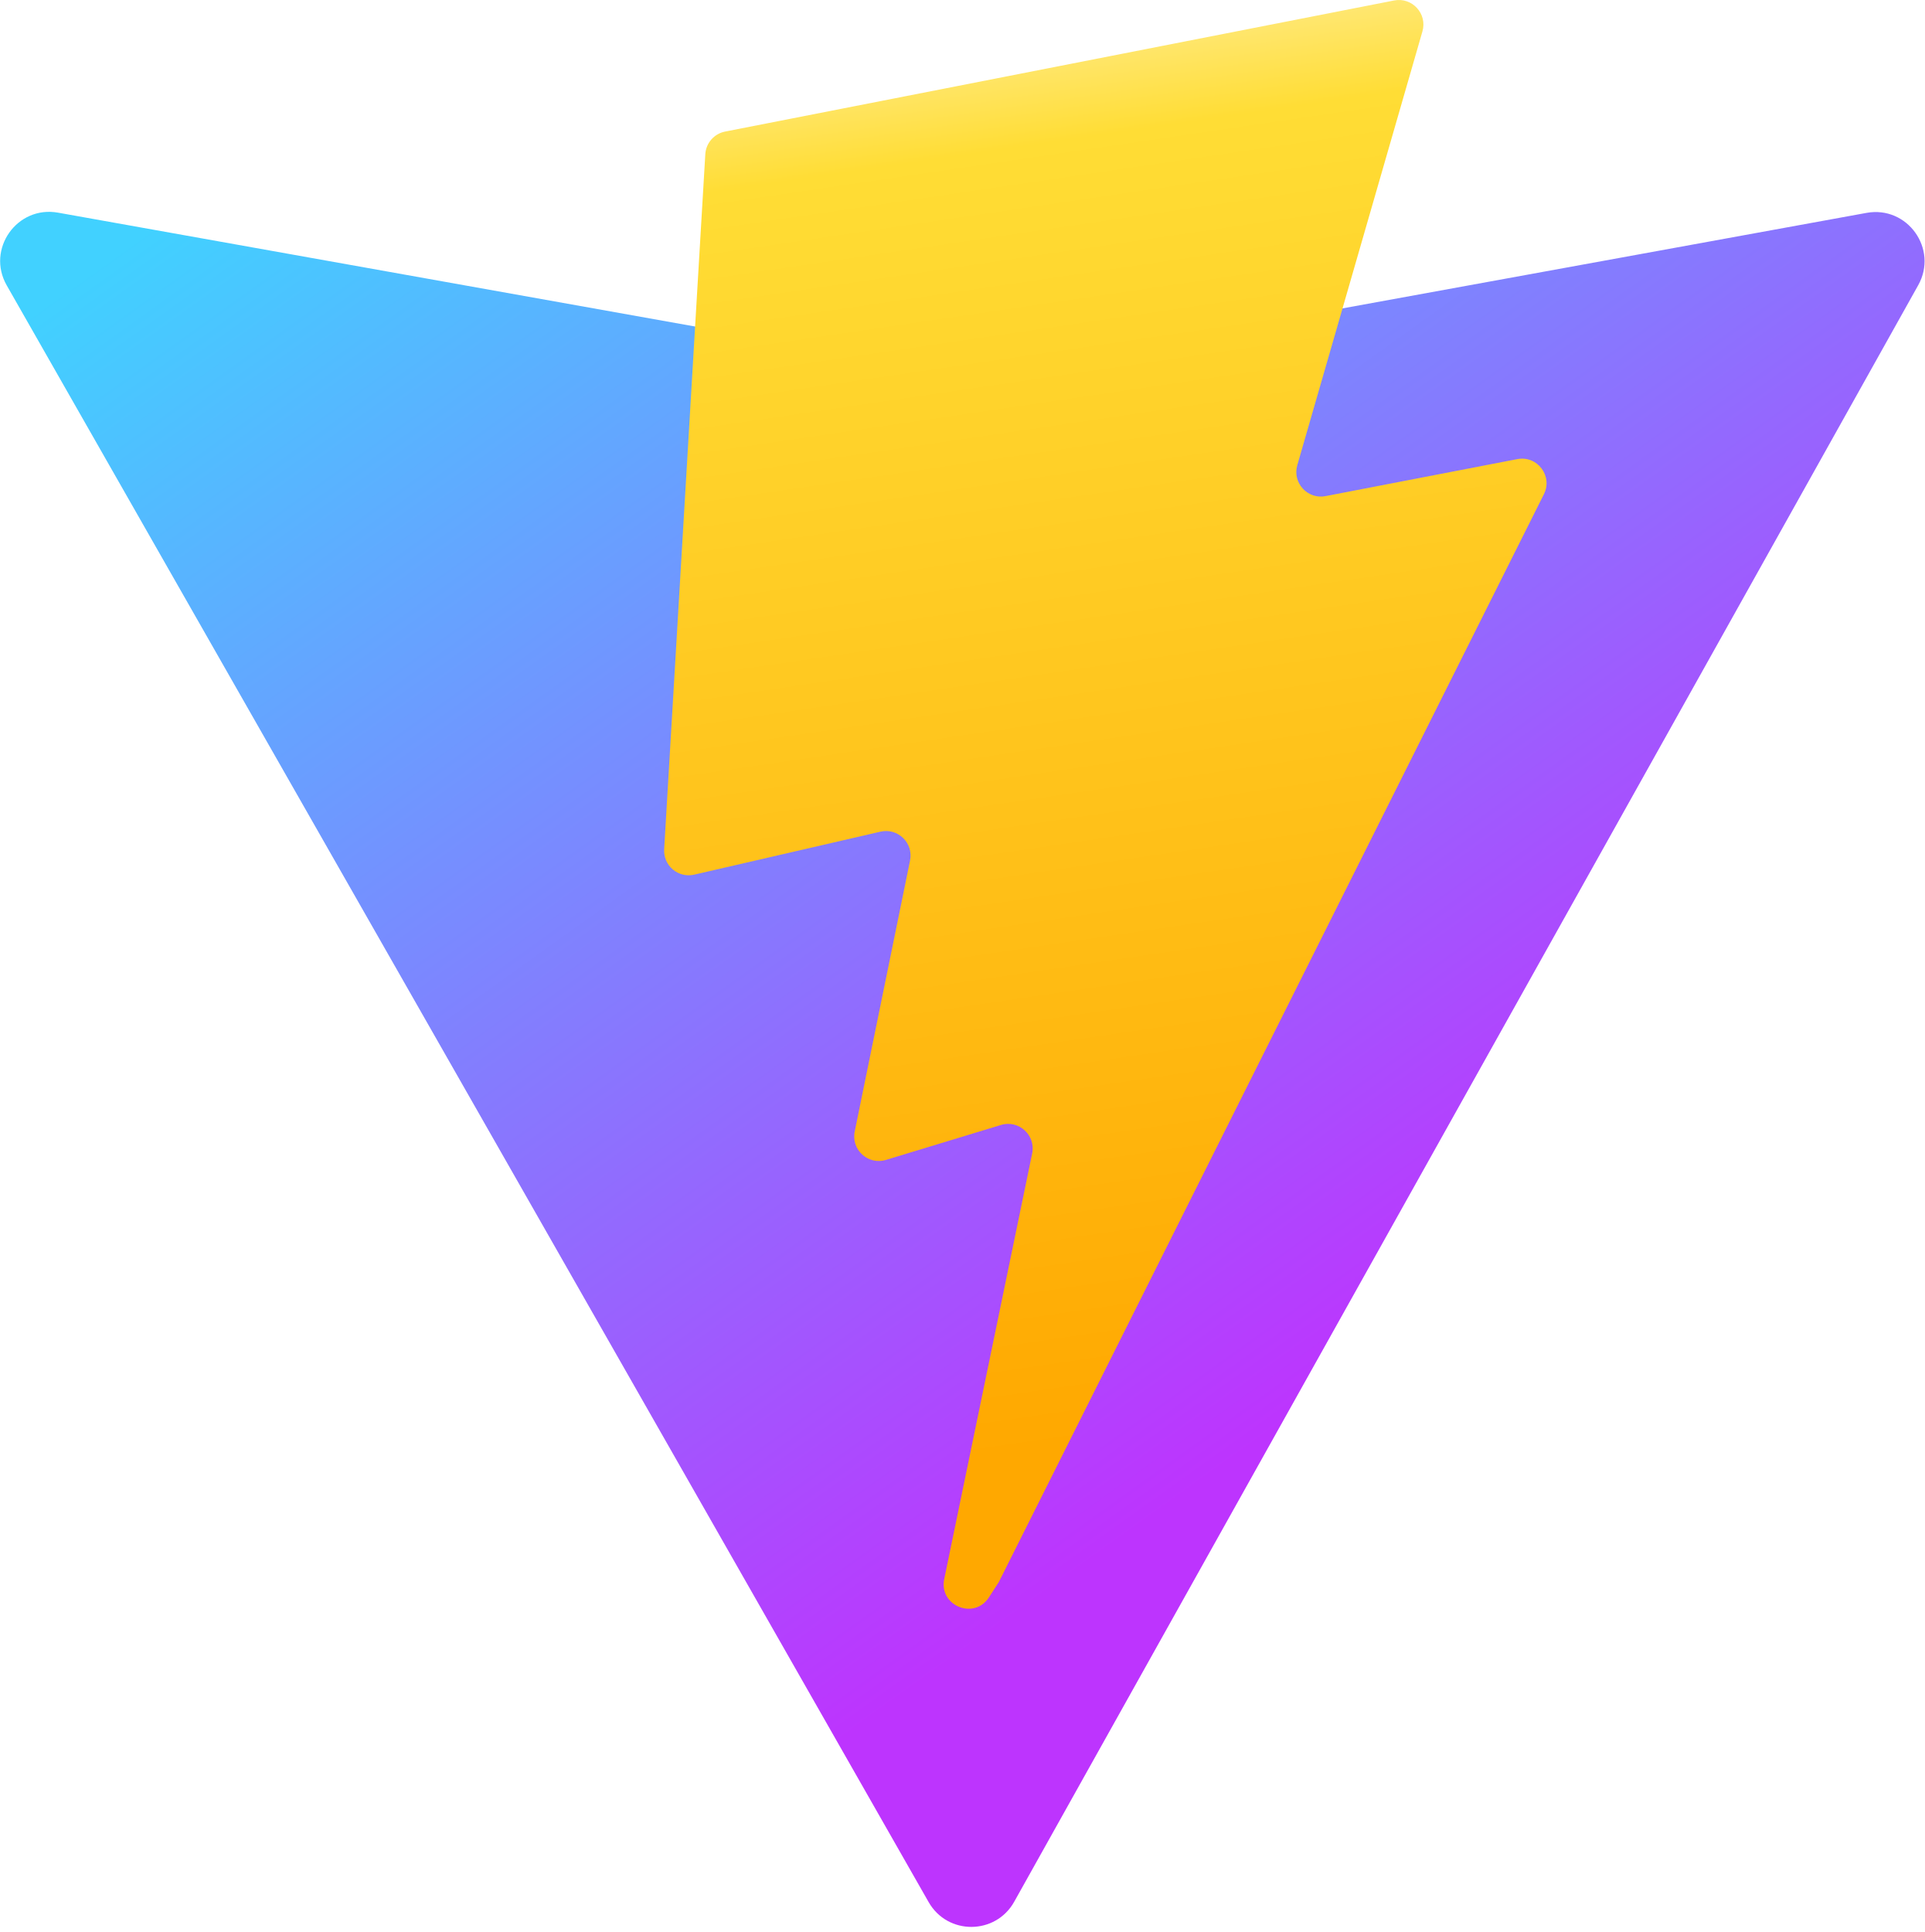
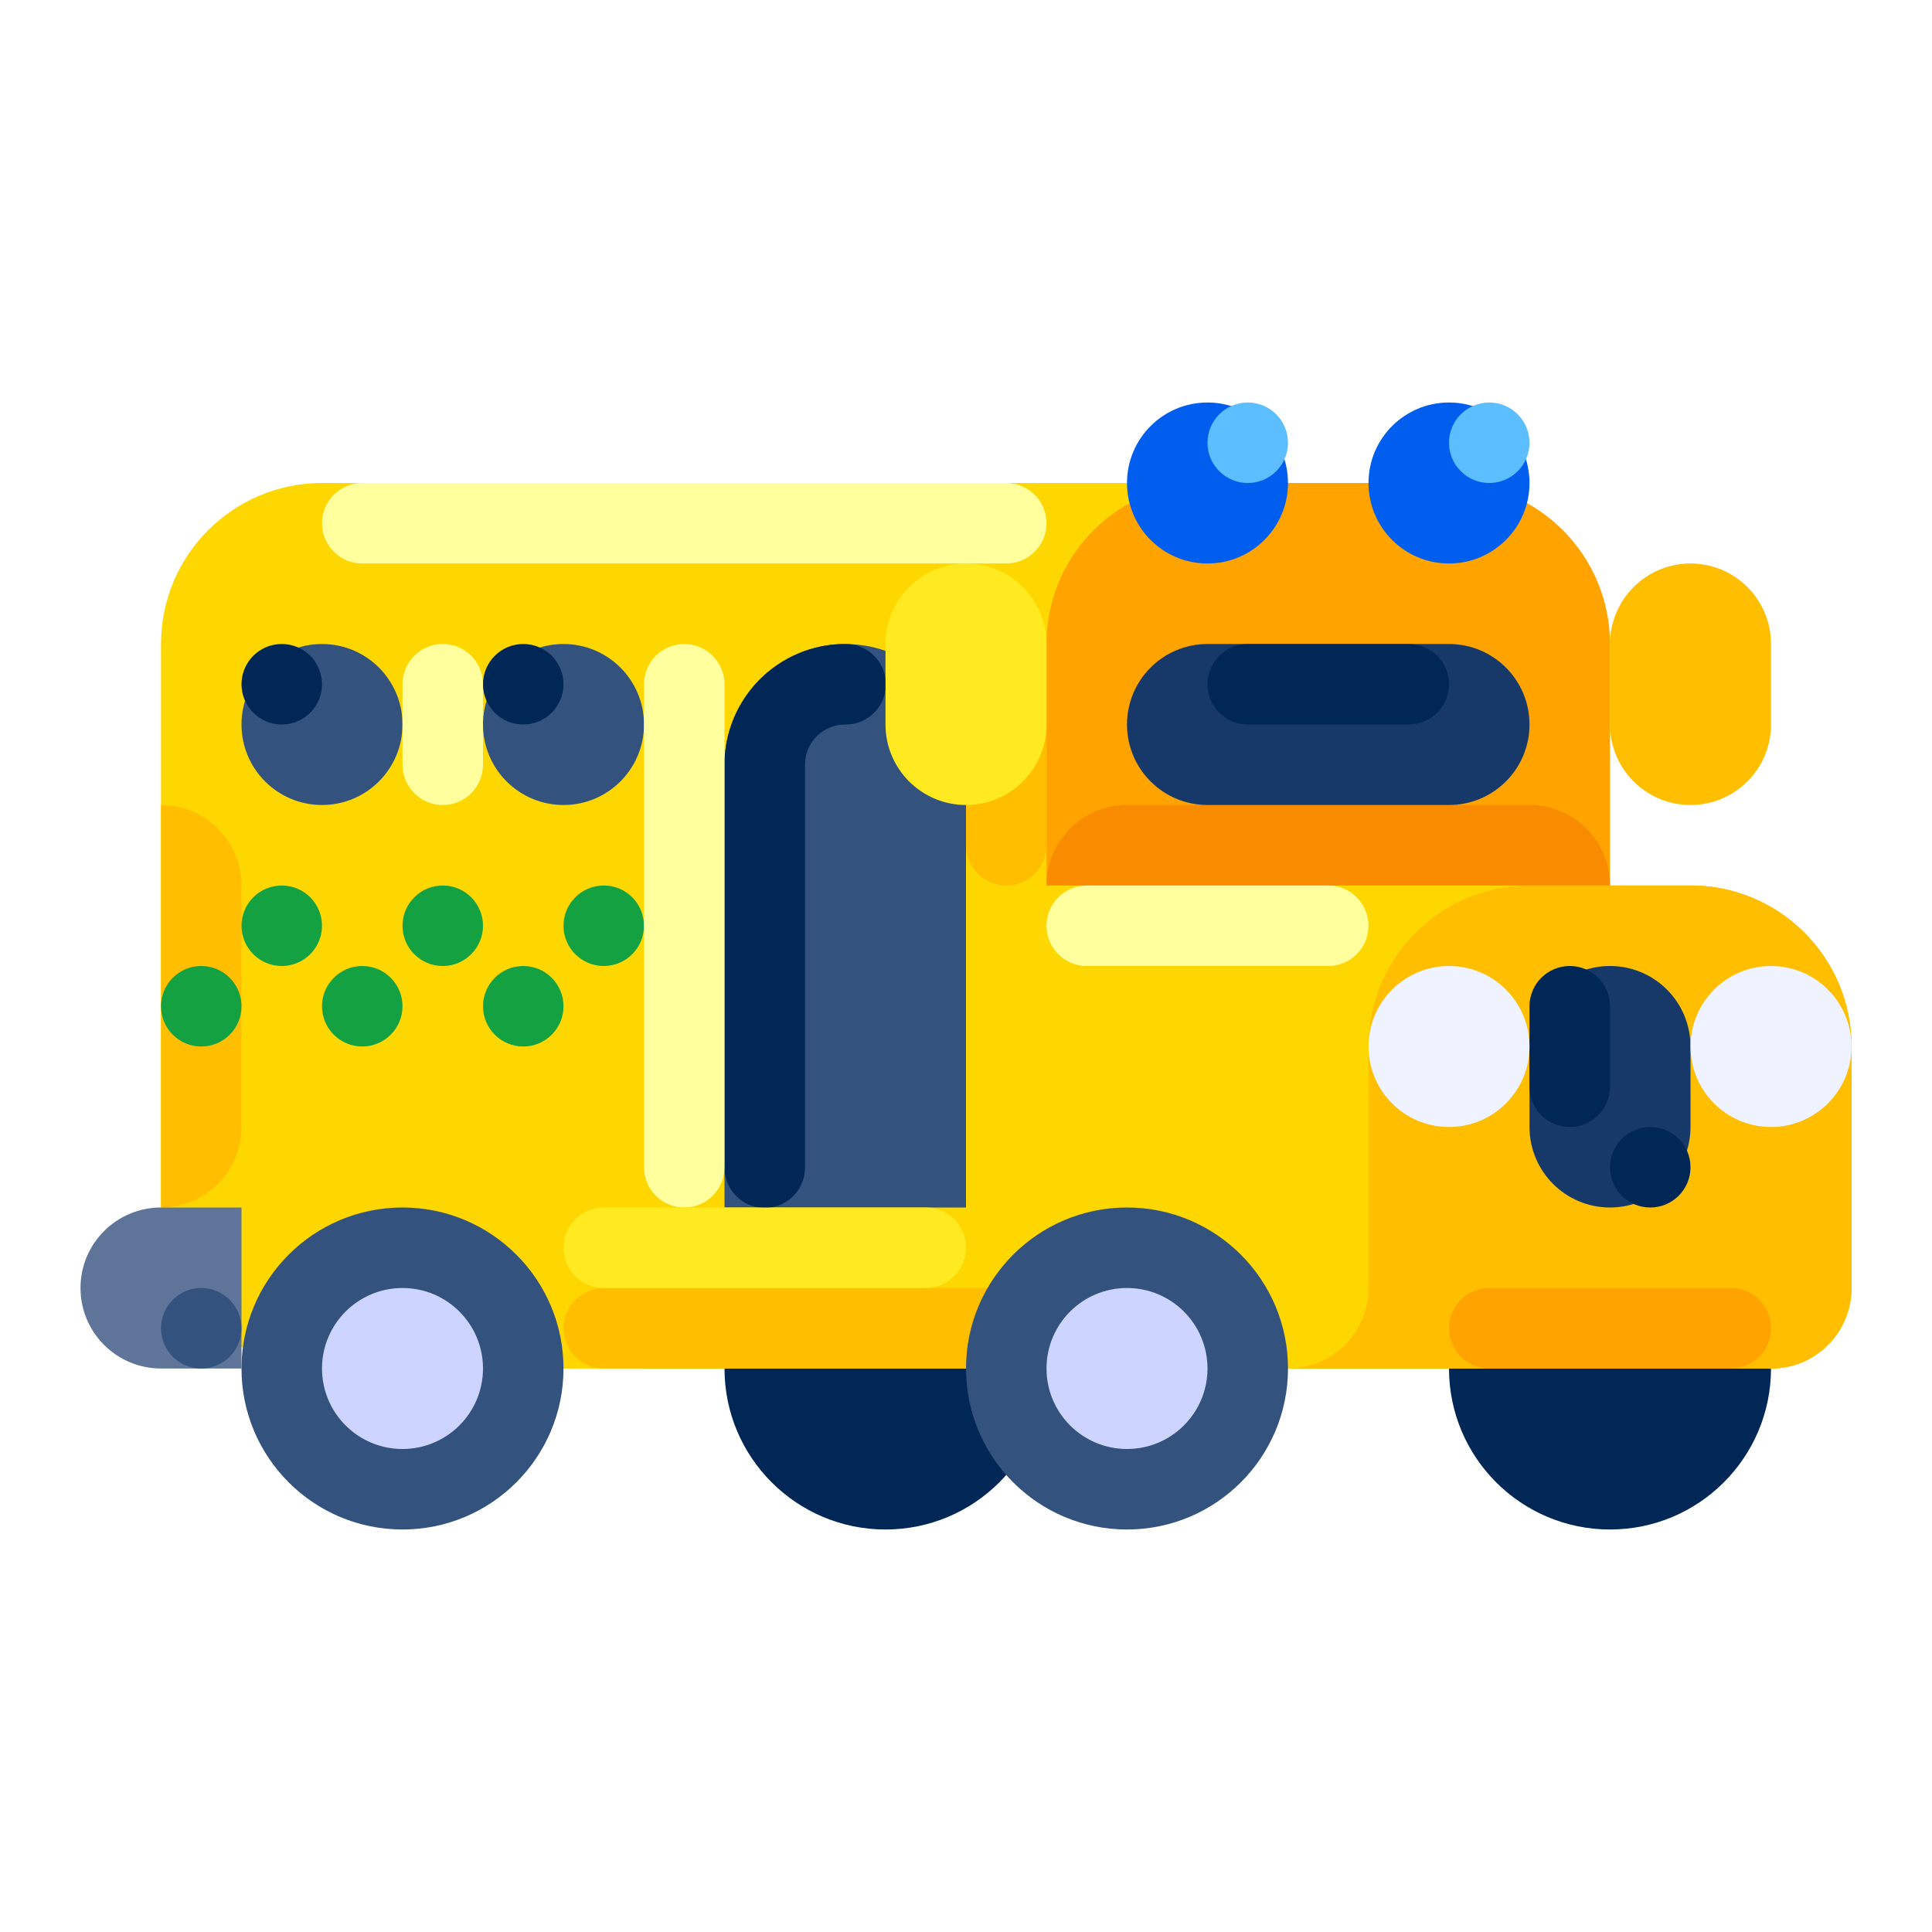
- <svg xmlns="http://www.w3.org/2000/svg" aria-hidden="true" role="img" class="iconify iconify--logos" width="31.88" height="32" preserveAspectRatio="xMidYMid meet" viewBox="0 0 256 257">
-   <defs>
-     <linearGradient id="IconifyId1813088fe1fbc01fb466" x1="-.828%" x2="57.636%" y1="7.652%" y2="78.411%">
-       <stop offset="0%" stop-color="#41D1FF" />
-       <stop offset="100%" stop-color="#BD34FE" />
-     </linearGradient>
-     <linearGradient id="IconifyId1813088fe1fbc01fb467" x1="43.376%" x2="50.316%" y1="2.242%" y2="89.03%">
-       <stop offset="0%" stop-color="#FFEA83" />
-       <stop offset="8.333%" stop-color="#FFDD35" />
-       <stop offset="100%" stop-color="#FFA800" />
-     </linearGradient>
-   </defs>
-   <path fill="url(#IconifyId1813088fe1fbc01fb466)" d="M255.153 37.938L134.897 252.976c-2.483 4.44-8.862 4.466-11.382.048L.875 37.958c-2.746-4.814 1.371-10.646 6.827-9.67l120.385 21.517a6.537 6.537 0 0 0 2.322-.004l117.867-21.483c5.438-.991 9.574 4.796 6.877 9.62Z" />
-   <path fill="url(#IconifyId1813088fe1fbc01fb467)" d="M185.432.063L96.44 17.501a3.268 3.268 0 0 0-2.634 3.014l-5.474 92.456a3.268 3.268 0 0 0 3.997 3.378l24.777-5.718c2.318-.535 4.413 1.507 3.936 3.838l-7.361 36.047c-.495 2.426 1.782 4.5 4.151 3.78l15.304-4.649c2.372-.72 4.652 1.36 4.15 3.788l-11.698 56.621c-.732 3.542 3.979 5.473 5.943 2.437l1.313-2.028l72.516-144.72c1.215-2.423-.88-5.186-3.54-4.672l-25.505 4.922c-2.396.462-4.435-1.77-3.759-4.114l16.646-57.705c.677-2.35-1.37-4.583-3.769-4.113Z" />
+ <svg xmlns="http://www.w3.org/2000/svg" viewBox="0 0 512 512">
+   <g data-name="School Bus">
+     <path d="M469.333 362.667H170.667V128H384a42.667 42.667 0 0 1 42.667 42.667v64H448a42.667 42.667 0 0 1 42.667 42.666v64a21.333 21.333 0 0 1-21.334 21.334z" style="fill:#ffa300" />
+     <rect x="277.333" y="213.333" width="149.333" height="42.667" rx="21.333" ry="21.333" style="fill:#f98b00" />
+     <circle cx="234.667" cy="362.667" r="42.667" style="fill:#002755" />
+     <circle cx="426.667" cy="362.667" r="42.667" style="fill:#002755" />
+     <path d="M448 234.667H277.333v-64A42.666 42.666 0 0 1 320 128H85.333a42.667 42.667 0 0 0-42.666 42.667V320a42.667 42.667 0 0 0 42.666 42.667h384a21.333 21.333 0 0 0 21.334-21.334v-64A42.667 42.667 0 0 0 448 234.667z" style="fill:gold" />
+     <path d="M64 298.667v-64a21.333 21.333 0 0 0-21.333-21.334V320A21.334 21.334 0 0 0 64 298.667z" style="fill:#ffbe00" />
+     <rect x="256" y="170.667" width="21.333" height="64" rx="10.667" ry="10.667" style="fill:#ffbe00" />
+     <path d="M448 234.667h-42.667a42.666 42.666 0 0 0-42.666 42.666v64a21.334 21.334 0 0 1-21.334 21.334h128a21.334 21.334 0 0 0 21.334-21.334v-64A42.666 42.666 0 0 0 448 234.667z" style="fill:#ffbe00" />
+     <rect x="149.333" y="341.333" width="128" height="21.333" rx="10.667" ry="10.667" style="fill:#ffbe00" />
+     <circle cx="298.667" cy="362.667" r="42.667" style="fill:#33527d" />
+     <circle cx="298.667" cy="362.667" r="21.333" style="fill:#ccd4ff" />
+     <circle cx="106.667" cy="362.667" r="42.667" style="fill:#33527d" />
+     <circle cx="106.667" cy="362.667" r="21.333" style="fill:#ccd4ff" />
+     <rect x="405.333" y="256" width="42.667" height="64" rx="21.333" ry="21.333" style="fill:#163969" />
+     <rect x="405.333" y="256" width="21.333" height="42.667" rx="10.667" ry="10.667" style="fill:#002755" />
+     <circle cx="437.333" cy="309.333" r="10.667" style="fill:#002755" />
+     <circle cx="384" cy="277.333" r="21.333" style="fill:#eff2ff" />
+     <circle cx="469.333" cy="277.333" r="21.333" style="fill:#eff2ff" />
+     <rect x="298.667" y="170.667" width="106.667" height="42.667" rx="21.333" ry="21.333" style="fill:#163969" />
+     <path d="M224 170.667a32 32 0 0 1 32 32V320h-64V202.667a32 32 0 0 1 32-32z" style="fill:#33527d" />
+     <path d="M224 170.667h-.261l-.049.001h-.063l-.033.001h-.049l-.018.001h-.049l-.037.002h-.074l-.034.002h-.066l-.03.001-.02.001h-.028l-.02.001-.034.001h-.014l-.047.002h-.016l-.033.001h-.017l-.03.002h-.02l-.03.001-.019.001-.029.001h-.02l-.035.002h-.012l-.046.002h-.019l-.03.002h-.018l-.03.002h-.02l-.03.002h-.016l-.034.002-.016.001-.095.004-.014.001-.035.002h-.017l-.029.002-.022.001-.026.002h-.021l-.03.002-.017.001-.048.003h-.003l-.044.002-.017.001-.031.002-.017.001-.031.002-.02.001-.026.002-.022.001-.025.002-.023.001-.045.003-.016.001-.03.002-.023.002-.025.001-.024.002-.023.002-.024.001-.024.002-.024.002-.026.002-.02.001-.045.003-.018.002-.03.002-.02.001-.027.002-.02.002-.029.002-.02.002-.029.002-.018.002-.034.003h-.014l-.047.005h-.013l-.033.004h-.018l-.031.004-.018.001-.027.003-.022.002-.027.002-.02.002-.036.003-.014.002-.042.003-.022.002-.025.003-.022.002-.026.002-.02.002-.027.003-.022.002-.025.003-.022.002-.02.002-.05.005-.02.002-.026.003-.02.002-.026.003-.022.002-.024.003-.024.002-.022.002-.03.004-.017.001-.045.005-.016.002-.03.003-.023.003-.024.003-.024.003-.022.002-.024.003-.023.003-.024.003-.03.003-.015.002-.045.005-.021.003-.026.003-.023.003-.022.002-.025.003-.023.003-.024.003-.02.003-.026.003-.027.004-.019.002-.045.006-.02.002-.025.004-.023.003-.023.003-.026.003-.02.003-.024.003-.024.003-.023.004-.024.003-.092.013-.02.003-.025.003-.02.003-.026.004-.02.003-.027.003-.016.002-.029.005-.019.002-.052.008-.017.003-.027.003-.019.003-.026.004-.02.003-.027.004-.017.003-.028.005-.016.002-.148.023-.013.002-.03.005-.016.003-.028.004-.018.003-.029.005-.01.002-.106.017-.015.003-.028.005-.017.002-.026.005-.02.003-.025.005-.025.004-.02.003-.026.005-.044.008-.02.003-.026.005-.018.003-.029.005-.016.003-.029.005-.015.003-.029.005-.017.003-.028.005-.015.003-.06.011-.011.002-.031.006-.013.003-.032.006-.012.002-.032.006-.012.002-.033.007-.009.001-.112.022-.007.002-.032.006-.012.002-.033.007-.01.002-.033.006-.011.003-.034.006-.006.002-.157.032-.007.001-.035.008-.008.001-.035.008-.008.001-.2.043h-.004l-.035.008-.01.003-.035.007-.005.001-.2.045-.005.001-.038.009h-.004l-.039.01h-.002l-.204.047h-.001l-.04.01-.003.001-.039.01-.202.049h-.006l-.038.01c-.178.045-.355.09-.53.137h-.003l-.242.066h-.002a32.054 32.054 0 0 0-22.602 23.323q-.069.287-.122.573c-.045.172-.085.347-.122.524a32.064 32.064 0 0 0-.625 5.2v.001l-.001.05v.001l-.002.046v.007l-.002.046v.005l-.002.045v.007l-.001.045v.006l-.002.042v.01l-.001.04v.011l-.001.041v.01l-.002.041V201.934l-.001.011-.001.045v.006l-.001.04V202.09l-.001.01v.045l-.001.005v.053l-.001.04V202.295l-.001.012V202.389l-.001.02v.178l-.001.08v106.666a10.667 10.667 0 1 0 21.333 0V202.667a10.828 10.828 0 0 1 .213-2.153c.013-.063.026-.127.037-.19l.047-.187A10.623 10.623 0 0 1 224 192a10.667 10.667 0 1 0 0-21.333z" style="fill:#002755" />
+     <rect x="64" y="170.667" width="42.667" height="42.667" rx="21.333" ry="21.333" style="fill:#33527d" />
+     <rect x="128" y="170.667" width="42.667" height="42.667" rx="21.333" ry="21.333" style="fill:#33527d" />
+     <path d="M42.667 320H64v42.667H42.667a21.333 21.333 0 0 1-21.334-21.334A21.333 21.333 0 0 1 42.667 320z" style="fill:#5e7599" />
+     <circle cx="320" cy="128" r="21.333" style="fill:#005eee" />
+     <circle cx="330.667" cy="117.333" r="10.667" style="fill:#5cbeff" />
+     <circle cx="384" cy="128" r="21.333" style="fill:#005eee" />
+     <circle cx="394.667" cy="117.333" r="10.667" style="fill:#5cbeff" />
+     <circle cx="74.667" cy="245.333" r="10.667" style="fill:#14a142" />
+     <circle cx="96" cy="266.667" r="10.667" style="fill:#14a142" />
+     <circle cx="53.333" cy="266.667" r="10.667" style="fill:#14a142" />
+     <circle cx="117.333" cy="245.333" r="10.667" style="fill:#14a142" />
+     <circle cx="138.667" cy="266.667" r="10.667" style="fill:#14a142" />
+     <circle cx="160" cy="245.333" r="10.667" style="fill:#14a142" />
+     <circle cx="74.667" cy="181.333" r="10.667" style="fill:#002755" />
+     <circle cx="138.667" cy="181.333" r="10.667" style="fill:#002755" />
+     <circle cx="53.333" cy="352" r="10.667" style="fill:#33527d" />
+     <rect x="320" y="170.667" width="64" height="21.333" rx="10.667" ry="10.667" style="fill:#002755" />
+     <rect x="170.667" y="170.667" width="21.333" height="149.333" rx="10.667" ry="10.667" style="fill:#ffff9d" />
+     <rect x="106.667" y="170.667" width="21.333" height="42.667" rx="10.667" ry="10.667" style="fill:#ffff9d" />
+     <rect x="426.667" y="149.333" width="42.667" height="64" rx="21.333" ry="21.333" style="fill:#ffbe00" />
+     <rect x="234.667" y="149.333" width="42.667" height="64" rx="21.333" ry="21.333" style="fill:#ffea21" />
+     <rect x="384" y="341.333" width="85.333" height="21.333" rx="10.667" ry="10.667" style="fill:#ffa300" />
+     <rect x="277.333" y="234.667" width="85.333" height="21.333" rx="10.667" ry="10.667" style="fill:#ffff9d" />
+     <rect x="85.333" y="128" width="192" height="21.333" rx="10.667" ry="10.667" style="fill:#ffff9d" />
+     <rect x="149.333" y="320" width="106.667" height="21.333" rx="10.667" ry="10.667" style="fill:#ffea21" />
+   </g>
</svg>
